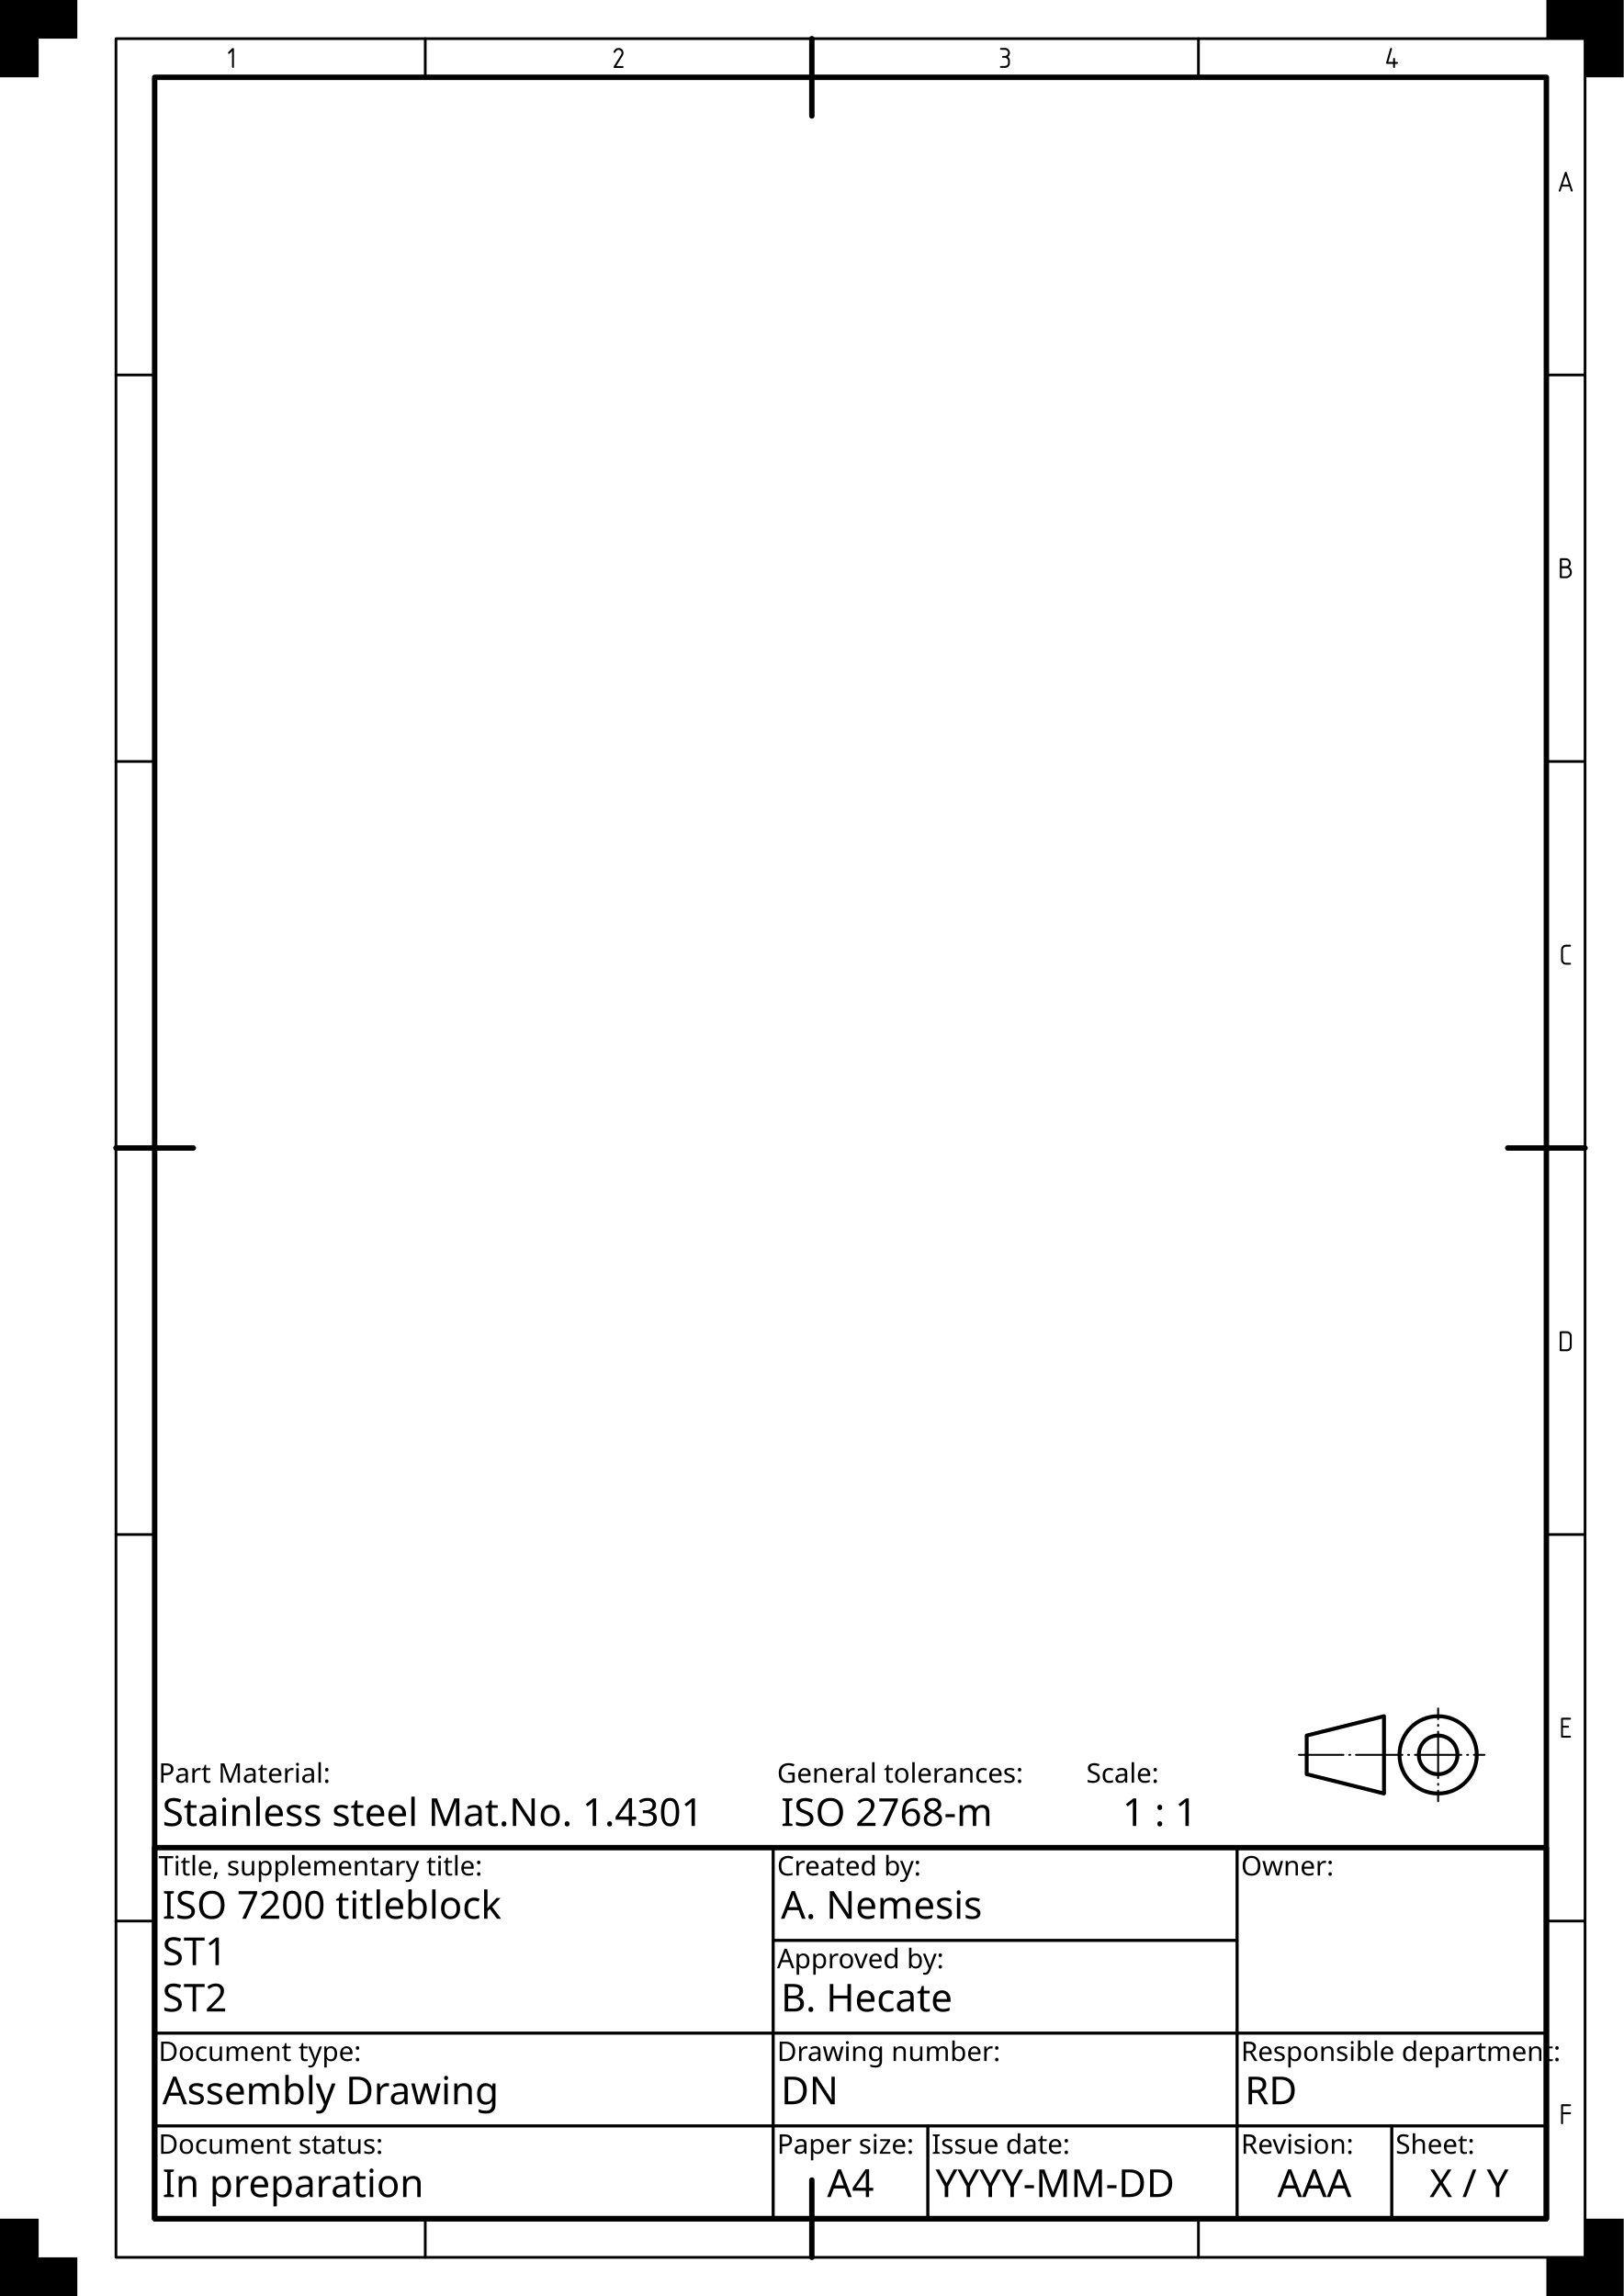
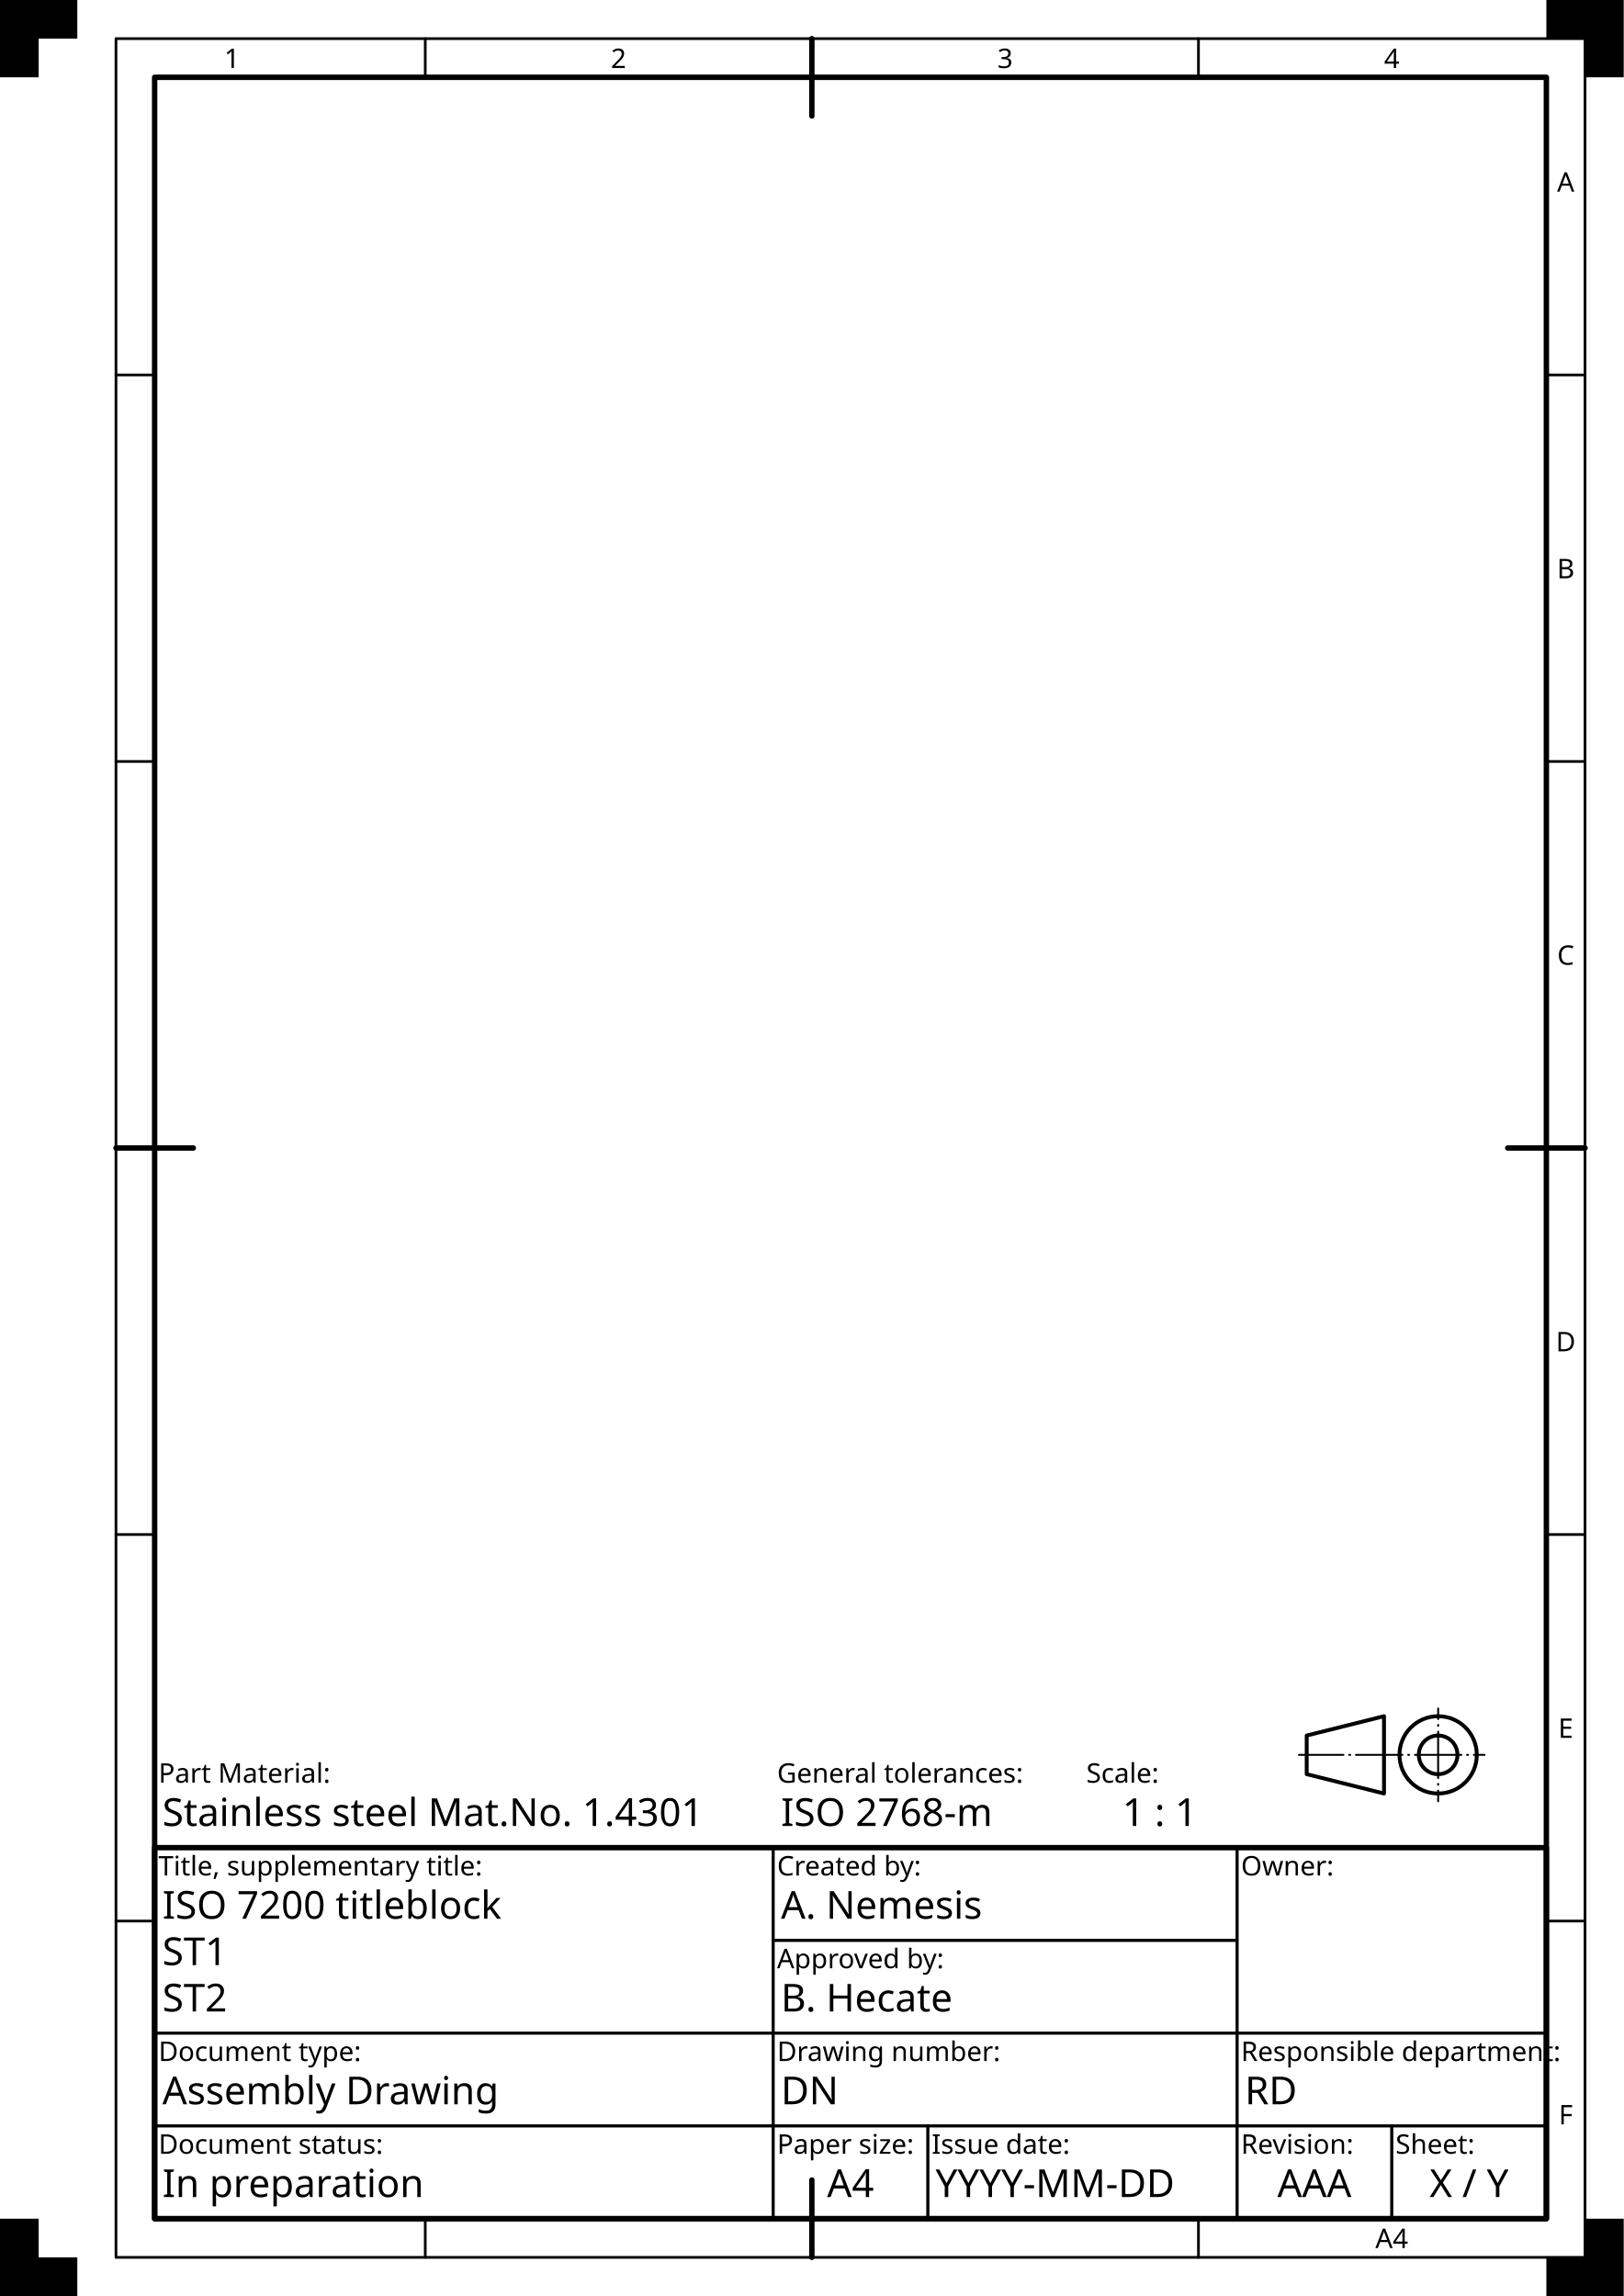
<svg xmlns="http://www.w3.org/2000/svg" xmlns:ns1="https://www.freecadweb.org/wiki/index.php?title=Svg_Namespace" width="210mm" height="297mm" viewBox="0 0 210 297" version="1.1" id="svg1">
  <rect id="Drawing space frame" x="20" y="10" width="180" height="277" style="fill:none;stroke:#000000;stroke-width:0.7;stroke-linecap:round;stroke-linejoin:round" />
  <g id="Centring marks" style="fill:none;stroke:#000000;stroke-width:0.7;stroke-linecap:round">
    <path id="Top" d="m 105,5 v 10" />
    <path id="Right" d="m 205,148.5 h -10" />
    <path id="Bottom" d="m 105,292 v -10" />
    <path id="Left" d="m 15,148.5 h 10" />
  </g>
  <g id="Grid reference system">
    <g id="Grid reference borders" style="fill:none;stroke:#000000;stroke-width:0.35;stroke-linecap:round;stroke-linejoin:round">
      <rect id="Grid reference border" x="15" y="5" width="190" height="287" />
      <path id="path46" d="m 15,98.5 h 5" />
      <path id="path47" d="m 15,48.5 h 5" />
      <path id="path49" d="m 15,198.5 h 5" />
      <path id="path50" d="m 15,248.5 h 5" />
      <path id="path53" d="m 200,98.5 h 5" />
      <path id="path54" d="m 200,48.5 h 5" />
      <path id="path55" d="m 200,198.5 h 5" />
      <path id="path56" d="m 200,248.5 h 5" />
      <path id="path31" d="m 155,5 v 5" />
      <path id="path35" d="m 55,5 v 5" />
      <path id="path38" d="m 155,287 v 5" />
      <path id="path42" d="m 55,287 v 5" />
    </g>
-     <g id="Grid reference markers" style="fill:#000000;stroke:none">
-       <path id="text36" aria-label="1" d="m 30.007,6.262 q 0.058,-0.055 0.121,-0.055 0.128,0 0.128,0.142 v 2.285 q 0,0.145 -0.123,0.145 -0.126,0 -0.126,-0.147 0,0 0,-2.015 l -0.297,0.297 q -0.046,0.046 -0.092,0.046 -0.13,0 -0.13,-0.115 0,-0.058 0.05,-0.108 z" />
-       <path id="text53" aria-label="C" d="m 202.531,122.199 q 0,0 0.523,0 0.126,0 0.126,0.128 0,0.13 -0.137,0.13 h -0.514 q -0.144,0 -0.279,0.125 -0.103,0.096 -0.103,0.256 v 1.306 q 0,0.161 0.108,0.277 0.113,0.12 0.234,0.12 h 0.574 q 0.123,0 0.123,0.125 0,0.118 -0.125,0.118 h -0.583 q -0.236,0 -0.441,-0.227 -0.14,-0.156 -0.14,-0.398 v -1.338 q 0,-0.256 0.202,-0.446 0.185,-0.174 0.431,-0.174 z" />
-       <path id="text54" aria-label="B" d="m 203.296,74.002 q 0,0.376 -0.239,0.581 -0.238,0.205 -0.449,0.205 h -0.75 q -0.12,0 -0.12,-0.156 v -2.264 q 0,-0.161 0.159,-0.161 h 0.533 q 0.325,0 0.473,0.13 0.26,0.227 0.26,0.516 0,0.314 -0.239,0.502 0.159,0.092 0.265,0.265 0.108,0.173 0.108,0.381 z m -1.295,-0.492 v 1.041 h 0.533 q 0.232,0 0.373,-0.161 0.14,-0.161 0.14,-0.355 0,-0.195 -0.132,-0.361 -0.13,-0.164 -0.376,-0.164 z m 0,-1.048 v 0.781 h 0.521 q 0.197,0 0.294,-0.106 0.099,-0.108 0.099,-0.267 0,-0.161 -0.104,-0.284 -0.104,-0.125 -0.296,-0.125 z" />
-       <path id="text55" aria-label="A" d="m 202.389,22.301 q 0.031,-0.094 0.12,-0.094 0.085,0 0.116,0.094 l 0.764,2.297 q 0.015,0.046 0.015,0.075 0,0.101 -0.123,0.115 -0.091,0 -0.128,-0.113 0,0 -0.174,-0.54 h -0.947 l -0.186,0.554 q -0.036,0.104 -0.116,0.104 -0.133,0 -0.133,-0.125 0,-0.017 0.038,-0.128 z m 0.113,0.426 -0.393,1.167 h 0.788 z" />
-       <path id="text56" aria-label="D" d="m 201.978,174.542 q 0,0 0.593,0 0.229,0 0.342,-0.118 0.115,-0.12 0.115,-0.292 v -1.283 q 0,-0.152 -0.111,-0.273 -0.111,-0.121 -0.294,-0.121 h -0.644 z m -0.251,-2.194 q 0,-0.14 0.142,-0.14 h 0.802 q 0.236,0 0.419,0.185 0.185,0.185 0.185,0.419 v 1.379 q 0,0.234 -0.185,0.417 -0.185,0.181 -0.395,0.181 h -0.853 q -0.115,0 -0.115,-0.152 z" />
-       <path id="text57" aria-label="E" d="m 202.145,224.533 h 0.911 q 0.126,0 0.126,0.123 0,0.123 -0.121,0.123 h -1.049 q -0.113,0 -0.113,-0.128 v -2.319 q 0,-0.133 0.152,-0.133 h 0.996 q 0.138,0 0.138,0.125 0,0.123 -0.138,0.123 h -0.902 v 0.796 h 0.66 q 0.125,0 0.125,0.123 0,0.116 -0.121,0.116 h -0.663 z" />
-       <path id="text58" aria-label="F" d="m 202.152,273.484 v 1.157 q 0,0.14 -0.128,0.14 -0.125,0 -0.125,-0.142 0,0 0,-2.321 0,-0.12 0.133,-0.12 0,0 1.019,0 0.135,0 0.135,0.123 0,0.123 -0.133,0.123 h -0.899 v 0.79 h 0.899 q 0.133,0 0.133,0.125 0,0.125 -0.135,0.125 z" />
-       <path id="text31" aria-label="3" d="m 129.496,6.199 q 0,0 0.535,0 0.232,0 0.417,0.2 0.171,0.185 0.171,0.432 0,0.311 -0.267,0.531 0.26,0.188 0.26,0.463 0,0 0,0.376 0,0.22 -0.19,0.41 -0.167,0.167 -0.438,0.167 0,0 -0.509,0 -0.145,0 -0.145,-0.126 0,-0.115 0.154,-0.115 0,0 0.451,0 0.207,0 0.326,-0.123 0.111,-0.115 0.111,-0.299 v -0.222 q 0,-0.174 -0.103,-0.282 -0.125,-0.132 -0.267,-0.132 h -0.26 q -0.142,0 -0.142,-0.128 0,-0.113 0.144,-0.113 h 0.231 q 0.161,0 0.275,-0.116 0.121,-0.123 0.121,-0.28 0,-0.161 -0.097,-0.26 -0.133,-0.135 -0.273,-0.135 h -0.506 q -0.159,0 -0.159,-0.128 0,-0.121 0.159,-0.121 z" />
-       <path id="text32" aria-label="4" d="m 179.789,6.294 q 0.027,-0.096 0.126,-0.096 0.118,0 0.118,0.118 0,0.029 -0.012,0.068 l -0.467,1.627 h 0.624 V 7.639 q 0,-0.144 0.125,-0.144 0.121,0 0.121,0.154 v 0.364 q 0,0 0.263,0 0.125,0 0.125,0.135 0,0.109 -0.13,0.109 h -0.258 v 0.386 q 0,0.138 -0.126,0.138 -0.12,0 -0.12,-0.133 V 8.263 h -0.784 q -0.121,0 -0.121,-0.115 0,-0.038 0.024,-0.123 z" />
-       <path id="text35" aria-label="2" d="m 79.488,6.841 q -0.133,0 -0.133,-0.12 0,-0.038 0.031,-0.099 0.108,-0.212 0.248,-0.302 0.174,-0.113 0.367,-0.113 0.325,0 0.509,0.248 0.135,0.181 0.135,0.39 0,0.183 -0.113,0.366 l -0.829,1.338 h 0.81 q 0.128,0 0.128,0.128 0,0.111 -0.14,0.111 h -0.993 q -0.152,0 -0.152,-0.109 0,-0.048 0.022,-0.084 l 0.919,-1.482 q 0.094,-0.152 0.094,-0.268 0,-0.147 -0.094,-0.256 -0.115,-0.133 -0.306,-0.133 -0.238,0 -0.385,0.28 -0.056,0.106 -0.12,0.106 z" />
+     <g id="Grid reference markers" style="font-size:3.5px;font-family:osifont;text-align:center;text-anchor:middle;fill:#000000;stroke:none">
+       <text id="upper_marker_1" x="30" y="8.8">1</text>
+       <text id="upper_marker_2" x="80" y="8.8">2</text>
+       <text id="upper_marker_3" x="130" y="8.8">3</text>
+       <text id="upper_marker_4" x="180" y="8.8">4</text>
+       <text id="right_marker_1" x="202.5" y="24.8">A</text>
+       <text id="right_marker_2" x="202.5" y="74.8">B</text>
+       <text id="right_marker_3" x="202.5" y="124.8">C</text>
+       <text id="right_marker_4" x="202.5" y="174.8">D</text>
+       <text id="right_marker_5" x="202.5" y="224.8">E</text>
+       <text id="right_marker_6" x="202.5" y="274.8">F</text>
+       <text id="lower_marker_4" x="180" y="290.8">A4</text>
    </g>
  </g>
  <g id="Trimming marks" style="fill:#000000;stroke:none">
    <path id="Top left" d="m 0,0 h 10 v 5 h -5 v 5 h -5 z" />
    <path id="Top right" d="m 210,0 h -10 v 5 h 5 v 5 h 5 z" />
    <path id="Bottom right" d="m 210,297 h -10 v -5 h 5 v -5 h 5 z" />
    <path id="Bottom left" d="m 0,297 h 10 v -5 h -5 v -5 h -5 z" />
  </g>
  <g id="Borders" style="fill:none;stroke:#000000;stroke-width:0.35;stroke-linecap:round;stroke-linejoin:round">
    <rect id="Frame" x="20" y="239" width="180" height="48" style="stroke-width:0.7" />
    <rect id="Owner border" x="160" y="239" width="40" height="24" />
    <rect id="Identification number border" x="100" y="263" width="60" height="12" />
    <rect id="Revision index border" x="160" y="275" width="20" height="12" />
    <rect id="Date of issue border" x="120" y="275" width="40" height="12" />
    <rect id="Sheet number border" x="180" y="275" width="20" height="12" />
    <rect id="Title border" x="20" y="239" width="80" height="24" />
    <rect id="Responsible department border" x="160" y="263" width="40" height="12" />
    <rect id="Approval person border" x="100" y="251" width="60" height="12" />
    <rect id="Document type border" x="20" y="263" width="80" height="12" />
    <rect id="Creator border" x="100" y="239" width="60" height="12" />
    <rect id="Document status border" x="20" y="275" width="80" height="12" />
    <rect id="Paper size border" x="100" y="275" width="20" height="12" />
  </g>
  <g id="Labels" style="font-size:3.5px;font-family:osifont;text-anchor:start;fill:#000000;stroke:none">
    <text id="Owner label" x="160.5" y="242.6">Owner:</text>
    <text id="Identification number label" x="100.5" y="266.6">Drawing number:</text>
    <text id="Revision index label" x="160.5" y="278.6">Revision:</text>
    <text id="Date of issue label" x="120.5" y="278.6">Issue date:</text>
    <text id="Sheet number label" x="180.5" y="278.6">Sheet:</text>
    <text id="Title label" x="20.5" y="242.6">Title, supplementary title:</text>
    <text id="Responsible department label" x="160.5" y="266.6">Responsible department:</text>
    <text id="Approval person label" x="100.5" y="254.6">Approved by:</text>
    <text id="Document type label" x="20.5" y="266.6">Document type:</text>
    <text id="Creator label" x="100.5" y="242.6">Created by:</text>
    <text id="Document status label" x="20.5" y="278.6">Document status:</text>
    <text id="Paper size label" x="100.5" y="278.6">Paper size:</text>
    <text id="Sheet scale label" x="140.5" y="230.6">Scale:</text>
    <text id="General tolerances label" x="100.5" y="230.6">General tolerances:</text>
    <text id="Part material label" x="20.5" y="230.6">Part Material:</text>
  </g>
  <g id="Data fields" style="font-size:5px;font-family:osifont;text-anchor:start;fill:#000000;stroke:none">
    <text id="owner_1_data_field" x="180" y="248.1" ns1:editable="owner_1" style="font-size:3.5px;text-align:center;text-anchor:middle">
      <tspan> </tspan>
    </text>
    <text id="owner_2_data_field" x="180" y="252.1" ns1:editable="owner_2" style="font-size:3.5px;text-align:center;text-anchor:middle">
      <tspan> </tspan>
    </text>
    <text id="owner_3_data_field" x="180" y="256.1" ns1:editable="owner_3" style="font-size:3.5px;text-align:center;text-anchor:middle">
      <tspan> </tspan>
    </text>
    <text id="owner_4_data_field" x="180" y="260.1" ns1:editable="owner_4" style="font-size:3.5px;text-align:center;text-anchor:middle">
      <tspan> </tspan>
    </text>
    <text id="Identification number data field" x="101" y="272.2" ns1:editable="drawing_number">
      <tspan>DN</tspan>
    </text>
    <text id="Revision index data field" x="170" y="284.2" ns1:editable="revision_index" style="text-align:center;text-anchor:middle">
      <tspan>AAA</tspan>
    </text>
    <text id="Date of issue data field" x="121" y="284.2" ns1:editable="issue_date">
      <tspan>YYYY-MM-DD</tspan>
    </text>
    <text id="Sheet number data field" x="190" y="284.2" ns1:editable="sheet_number" style="text-align:center;text-anchor:middle">
      <tspan>X / Y</tspan>
    </text>
    <text id="Title data field" x="21" y="248.2" ns1:editable="title">
      <tspan>ISO 7200 titleblock</tspan>
    </text>
    <text id="Supplementary title 1 data field" x="21" y="254.2" ns1:editable="supplementary_title_1">
      <tspan>ST1</tspan>
    </text>
    <text id="Supplementary title 2 data field" x="21" y="260.2" ns1:editable="supplementary_title_2">
      <tspan>ST2</tspan>
    </text>
    <text id="Responsible department data field" x="161" y="272.2" ns1:editable="responsible_department">
      <tspan>RD</tspan>
    </text>
    <text id="Approval person data field" x="101" y="260.2" ns1:editable="approved_by">
      <tspan>B. Hecate</tspan>
    </text>
    <text id="Document type data field" x="21" y="272.2" ns1:editable="document_type">
      <tspan>Assembly Drawing</tspan>
    </text>
    <text id="Creator data field" x="101" y="248.2" ns1:editable="created_by">
      <tspan>A. Nemesis</tspan>
    </text>
    <text id="Document status data field" x="21" y="284.2" ns1:editable="document_status">
      <tspan>In preparation</tspan>
    </text>
    <text id="Paper size data field" x="110" y="284.2" style="text-align:center;text-anchor:middle">A4</text>
    <text id="Sheet scale data field" x="150" y="236.2" style="text-align:center;text-anchor:middle" ns1:editable="page_scale">
      <tspan>1 : 1</tspan>
    </text>
    <text id="General tolerances data field" x="101" y="236.2" ns1:editable="general_tolerances">
      <tspan>ISO 2768-m</tspan>
    </text>
    <text id="Part material data field" x="21" y="236.2" ns1:editable="general_notes">
      <tspan>Stainless steel Mat.No. 1.4301</tspan>
    </text>
  </g>
  <g id="Outlines" style="fill:none;stroke:#000000;stroke-width:0.5;stroke-linecap:round;stroke-linejoin:round">
    <path id="Trapezoid" d="m 179,222 -10,2.5 v 5 l 10,2.5 z" />
    <circle id="Inner circle" cx="186" r="2.5" cy="227" />
    <circle id="Outer circle" cx="186" r="5" cy="227" />
  </g>
  <g id="Centre lines" style="fill:none;stroke:#000000;stroke-width:0.25;stroke-linecap:round;stroke-linejoin:round;stroke-dasharray:6, 0.75, 0.125, 0.75">
    <path id="Horizontal" d="m 168,227 h 24" style="stroke-dashoffset:0.25" />
    <path id="Vertical" d="m 186,233 v -12" style="stroke-dashoffset:4.625" />
  </g>
</svg>
